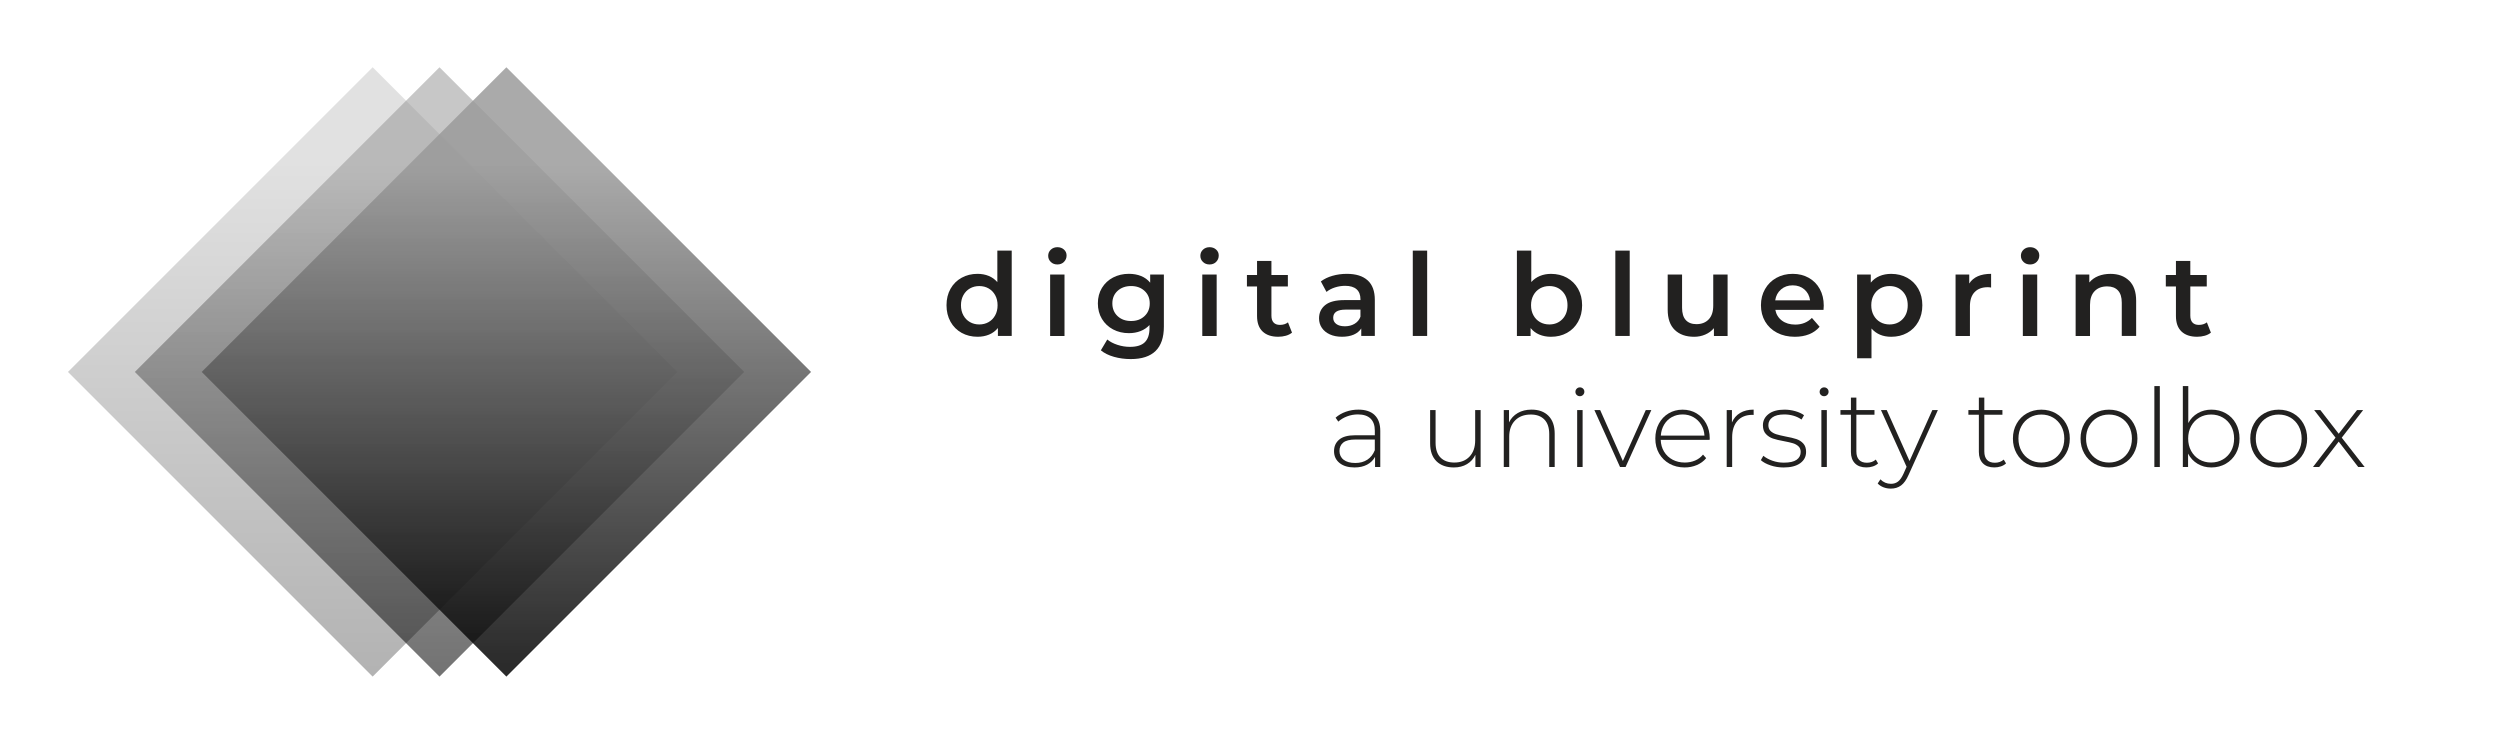
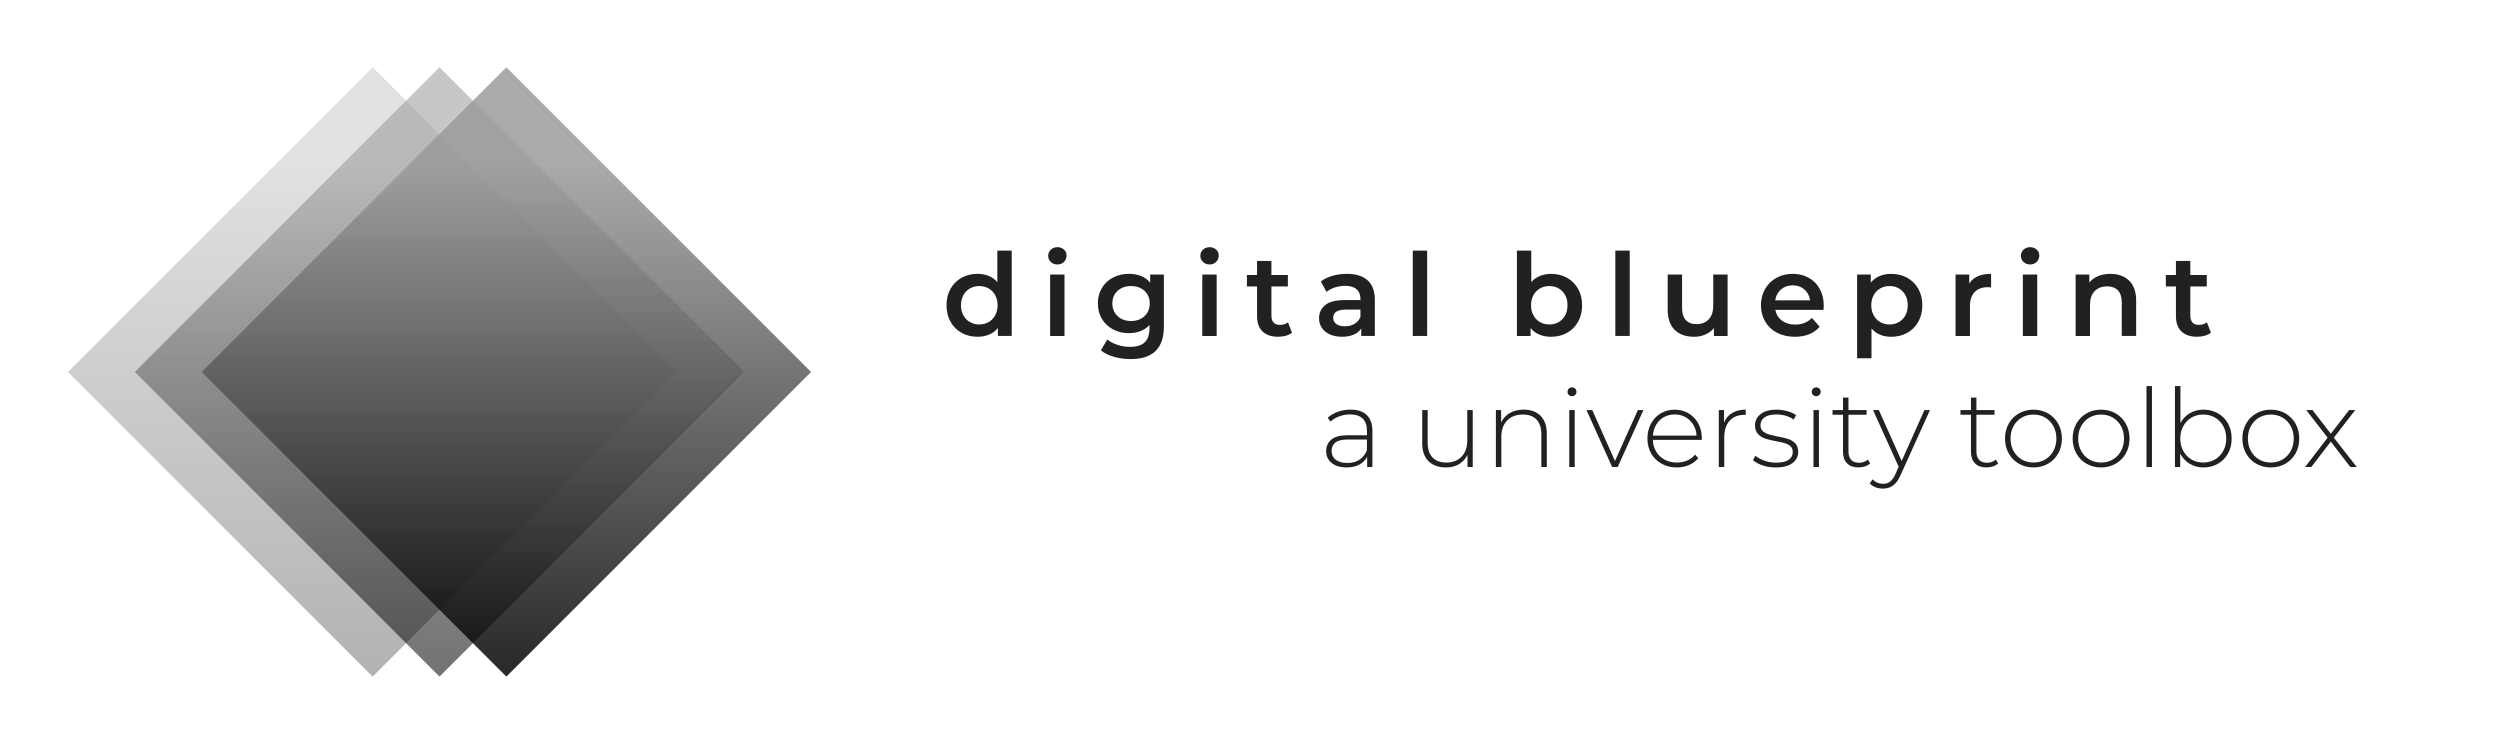
<svg xmlns="http://www.w3.org/2000/svg" xmlns:xlink="http://www.w3.org/1999/xlink" id="Ebene_1" data-name="Ebene 1" viewBox="0 0 1146 341">
  <defs>
    <linearGradient id="Unbenannter_Verlauf_127" data-name="Unbenannter Verlauf 127" x1="170.81" y1="-2695.84" x2="170.81" y2="-2975.16" gradientTransform="translate(-1954.97 2054.71) rotate(45)" gradientUnits="userSpaceOnUse">
      <stop offset=".01" stop-color="#000" />
      <stop offset=".84" stop-color="#999" />
    </linearGradient>
    <linearGradient id="Unbenannter_Verlauf_127-2" data-name="Unbenannter Verlauf 127" x1="201.47" y1="-2695.84" x2="201.47" y2="-2975.16" gradientTransform="translate(-1946 2033.03) rotate(45)" xlink:href="#Unbenannter_Verlauf_127" />
    <linearGradient id="Unbenannter_Verlauf_5" data-name="Unbenannter Verlauf 5" x1="232.13" y1="-2695.84" x2="232.13" y2="-2975.16" gradientTransform="translate(-1937.02 2011.36) rotate(45)" gradientUnits="userSpaceOnUse">
      <stop offset=".02" stop-color="#000" />
      <stop offset=".84" stop-color="#999" />
    </linearGradient>
  </defs>
  <g>
    <path d="M463.77,114.88v39.12h-6.33v-3.64c-1.09,1.34-2.43,2.34-4.03,3.01-1.6,.67-3.37,1-5.3,1-2.71,0-5.14-.6-7.3-1.79-2.16-1.2-3.86-2.89-5.09-5.09s-1.84-4.72-1.84-7.57,.61-5.36,1.84-7.54,2.93-3.87,5.09-5.06c2.16-1.2,4.6-1.79,7.3-1.79,1.86,0,3.57,.32,5.11,.95s2.87,1.58,3.96,2.85v-14.45h6.59Zm-10.6,32.77c1.27-.72,2.27-1.75,3.01-3.08s1.11-2.88,1.11-4.64-.37-3.3-1.11-4.64c-.74-1.33-1.74-2.36-3.01-3.08-1.26-.72-2.69-1.08-4.27-1.08s-3,.36-4.27,1.08-2.27,1.75-3.01,3.08c-.74,1.34-1.11,2.88-1.11,4.64s.37,3.3,1.11,4.64,1.74,2.36,3.01,3.08,2.69,1.08,4.27,1.08,3.01-.36,4.27-1.08Z" style="fill: #222120;" />
    <path d="M481.7,120.08c-.81-.76-1.21-1.7-1.21-2.82s.4-2.06,1.21-2.82c.81-.75,1.81-1.13,3.01-1.13s2.2,.36,3,1.08c.81,.72,1.21,1.63,1.21,2.72,0,1.16-.4,2.13-1.19,2.93s-1.8,1.19-3.03,1.19-2.2-.38-3.01-1.13Zm-.32,5.77h6.59v28.16h-6.59v-28.16Z" style="fill: #222120;" />
    <path d="M533.52,125.85v23.88c0,9.91-5.06,14.87-15.18,14.87-2.71,0-5.27-.34-7.7-1.03-2.42-.68-4.43-1.68-6.01-2.98l2.95-4.96c1.23,1.02,2.79,1.84,4.67,2.45,1.88,.62,3.79,.92,5.72,.92,3.09,0,5.36-.7,6.8-2.11,1.44-1.41,2.16-3.55,2.16-6.43v-1.48c-1.13,1.23-2.5,2.16-4.11,2.79-1.62,.63-3.39,.95-5.33,.95-2.67,0-5.09-.57-7.25-1.71-2.16-1.14-3.87-2.75-5.11-4.82-1.25-2.07-1.87-4.45-1.87-7.12s.62-5.04,1.87-7.09,2.95-3.65,5.11-4.77c2.16-1.12,4.58-1.69,7.25-1.69,2.04,0,3.89,.33,5.56,1,1.67,.67,3.07,1.69,4.19,3.06v-3.74h6.27Zm-8.88,19.06c1.6-1.49,2.4-3.44,2.4-5.83s-.8-4.27-2.4-5.75c-1.6-1.47-3.65-2.21-6.14-2.21s-4.6,.74-6.2,2.21c-1.6,1.48-2.4,3.39-2.4,5.75s.8,4.33,2.4,5.83,3.66,2.24,6.2,2.24,4.54-.75,6.14-2.24Z" style="fill: #222120;" />
    <path d="M551.45,120.08c-.81-.76-1.21-1.7-1.21-2.82s.4-2.06,1.21-2.82c.81-.75,1.81-1.13,3.01-1.13s2.2,.36,3,1.08c.81,.72,1.21,1.63,1.21,2.72,0,1.16-.4,2.13-1.19,2.93s-1.8,1.19-3.03,1.19-2.2-.38-3.01-1.13Zm-.32,5.77h6.59v28.16h-6.59v-28.16Z" style="fill: #222120;" />
    <path d="M592.26,152.48c-.77,.63-1.71,1.11-2.82,1.42s-2.28,.47-3.51,.47c-3.09,0-5.48-.81-7.17-2.43-1.69-1.62-2.53-3.97-2.53-7.07v-13.55h-4.64v-5.27h4.64v-6.43h6.59v6.43h7.54v5.27h-7.54v13.39c0,1.37,.33,2.42,1,3.14,.67,.72,1.63,1.08,2.9,1.08,1.48,0,2.71-.39,3.69-1.16l1.84,4.69Z" style="fill: #222120;" />
    <path d="M626.93,128.51c2.2,1.99,3.29,4.98,3.29,8.99v16.5h-6.22v-3.43c-.81,1.23-1.96,2.17-3.45,2.82-1.49,.65-3.3,.98-5.4,.98s-3.96-.36-5.54-1.08c-1.58-.72-2.8-1.72-3.67-3s-1.29-2.73-1.29-4.35c0-2.53,.94-4.56,2.82-6.09,1.88-1.53,4.84-2.29,8.88-2.29h7.28v-.42c0-1.97-.59-3.48-1.77-4.54-1.18-1.05-2.93-1.58-5.25-1.58-1.58,0-3.14,.25-4.67,.74-1.53,.49-2.82,1.18-3.88,2.05l-2.58-4.8c1.48-1.12,3.25-1.99,5.33-2.58,2.07-.6,4.27-.9,6.59-.9,4.15,0,7.32,.99,9.52,2.98Zm-6.01,19.93c1.28-.76,2.19-1.84,2.71-3.24v-3.27h-6.8c-3.8,0-5.69,1.25-5.69,3.74,0,1.2,.47,2.14,1.42,2.85s2.27,1.05,3.96,1.05,3.12-.38,4.4-1.13Z" style="fill: #222120;" />
    <path d="M647.62,114.88h6.59v39.12h-6.59v-39.12Z" style="fill: #222120;" />
    <path d="M718.3,127.33c2.16,1.2,3.86,2.88,5.09,5.06s1.85,4.69,1.85,7.54-.62,5.37-1.85,7.57-2.93,3.89-5.09,5.09c-2.16,1.2-4.61,1.79-7.35,1.79-1.93,0-3.7-.34-5.3-1-1.6-.67-2.94-1.67-4.03-3.01v3.64h-6.27v-39.12h6.59v14.39c1.12-1.23,2.45-2.16,3.98-2.79,1.53-.63,3.21-.95,5.04-.95,2.74,0,5.19,.6,7.35,1.79Zm-2.11,18.98c1.56-1.62,2.35-3.74,2.35-6.38s-.78-4.76-2.35-6.38c-1.56-1.62-3.56-2.42-5.98-2.42-1.58,0-3.01,.36-4.27,1.08-1.26,.72-2.27,1.75-3,3.08-.74,1.34-1.11,2.88-1.11,4.64s.37,3.3,1.11,4.64,1.74,2.36,3,3.08c1.27,.72,2.69,1.08,4.27,1.08,2.42,0,4.42-.81,5.98-2.43Z" style="fill: #222120;" />
    <path d="M740.47,114.88h6.59v39.12h-6.59v-39.12Z" style="fill: #222120;" />
    <path d="M791.93,125.85v28.16h-6.27v-3.59c-1.05,1.27-2.37,2.24-3.96,2.93-1.58,.69-3.29,1.03-5.11,1.03-3.76,0-6.72-1.05-8.88-3.14-2.16-2.09-3.24-5.19-3.24-9.3v-16.08h6.59v15.19c0,2.53,.57,4.42,1.71,5.67,1.14,1.25,2.77,1.87,4.88,1.87,2.35,0,4.23-.73,5.62-2.19s2.08-3.56,2.08-6.3v-14.24h6.59Z" style="fill: #222120;" />
    <path d="M835.9,142.04h-22.09c.39,2.07,1.4,3.72,3.03,4.93s3.66,1.82,6.09,1.82c3.09,0,5.64-1.02,7.65-3.06l3.53,4.06c-1.27,1.51-2.87,2.65-4.8,3.43-1.93,.77-4.11,1.16-6.54,1.16-3.09,0-5.82-.62-8.17-1.85s-4.17-2.94-5.46-5.14-1.92-4.68-1.92-7.46,.62-5.21,1.87-7.41,2.98-3.91,5.19-5.14c2.21-1.23,4.71-1.85,7.49-1.85s5.19,.61,7.36,1.82c2.16,1.21,3.85,2.92,5.06,5.12s1.82,4.74,1.82,7.62c0,.46-.04,1.11-.11,1.95Zm-19.48-9.36c-1.46,1.25-2.35,2.91-2.66,4.98h15.98c-.28-2.04-1.14-3.69-2.58-4.96-1.44-1.26-3.23-1.9-5.38-1.9s-3.89,.62-5.35,1.87Z" style="fill: #222120;" />
    <path d="M874.26,127.33c2.16,1.2,3.86,2.88,5.09,5.06s1.85,4.69,1.85,7.54-.62,5.37-1.85,7.57-2.93,3.89-5.09,5.09c-2.16,1.2-4.61,1.79-7.35,1.79-3.8,0-6.8-1.27-9.02-3.8v13.66h-6.59v-38.38h6.27v3.69c1.09-1.34,2.43-2.34,4.03-3.01s3.37-1,5.3-1c2.74,0,5.19,.6,7.35,1.79Zm-2.11,18.98c1.56-1.62,2.35-3.74,2.35-6.38s-.78-4.76-2.35-6.38c-1.56-1.62-3.56-2.42-5.98-2.42-1.58,0-3.01,.36-4.27,1.08-1.26,.72-2.27,1.75-3,3.08-.74,1.34-1.11,2.88-1.11,4.64s.37,3.3,1.11,4.64,1.74,2.36,3,3.08c1.27,.72,2.69,1.08,4.27,1.08,2.42,0,4.42-.81,5.98-2.43Z" style="fill: #222120;" />
    <path d="M912.72,125.53v6.28c-.56-.11-1.07-.16-1.53-.16-2.57,0-4.57,.75-6.01,2.24-1.44,1.49-2.16,3.65-2.16,6.46v13.66h-6.59v-28.16h6.27v4.11c1.9-2.95,5.24-4.43,10.02-4.43Z" style="fill: #222120;" />
    <path d="M927.59,120.08c-.81-.76-1.21-1.7-1.21-2.82s.4-2.06,1.21-2.82c.81-.75,1.81-1.13,3.01-1.13s2.2,.36,3,1.08c.81,.72,1.21,1.63,1.21,2.72,0,1.16-.4,2.13-1.19,2.93s-1.8,1.19-3.03,1.19-2.2-.38-3.01-1.13Zm-.32,5.77h6.59v28.16h-6.59v-28.16Z" style="fill: #222120;" />
    <path d="M975.99,128.64c2.14,2.07,3.22,5.15,3.22,9.23v16.13h-6.59v-15.29c0-2.46-.58-4.31-1.74-5.56s-2.81-1.87-4.96-1.87c-2.43,0-4.34,.73-5.75,2.19-1.41,1.46-2.11,3.56-2.11,6.3v14.24h-6.59v-28.16h6.27v3.64c1.09-1.3,2.46-2.29,4.11-2.95s3.51-1,5.59-1c3.55,0,6.4,1.04,8.54,3.11Z" style="fill: #222120;" />
    <path d="M1013.48,152.48c-.77,.63-1.71,1.11-2.82,1.42s-2.28,.47-3.51,.47c-3.09,0-5.48-.81-7.17-2.43-1.69-1.62-2.53-3.97-2.53-7.07v-13.55h-4.64v-5.27h4.64v-6.43h6.59v6.43h7.54v5.27h-7.54v13.39c0,1.37,.33,2.42,1,3.14,.67,.72,1.63,1.08,2.9,1.08,1.48,0,2.71-.39,3.69-1.16l1.84,4.69Z" style="fill: #222120;" />
  </g>
  <g>
-     <path d="M630.12,190.25c1.73,1.65,2.6,4.08,2.6,7.28v16.55h-2.4v-4.65c-.83,1.53-2.05,2.72-3.65,3.57-1.6,.85-3.52,1.28-5.75,1.28-2.9,0-5.19-.68-6.88-2.05s-2.52-3.17-2.52-5.4,.77-3.93,2.33-5.28c1.55-1.35,4.02-2.03,7.42-2.03h8.95v-2.1c0-2.43-.66-4.28-1.97-5.55-1.32-1.27-3.24-1.9-5.78-1.9-1.73,0-3.39,.3-4.97,.9-1.58,.6-2.92,1.4-4.02,2.4l-1.25-1.8c1.3-1.17,2.87-2.08,4.7-2.73,1.83-.65,3.75-.97,5.75-.97,3.23,0,5.72,.83,7.45,2.47Zm-3.33,20.48c1.52-1,2.66-2.45,3.42-4.35v-4.9h-8.9c-2.57,0-4.42,.47-5.58,1.4-1.15,.93-1.72,2.22-1.72,3.85s.63,3.04,1.9,4.02c1.27,.98,3.05,1.48,5.35,1.48,2.17,0,4.01-.5,5.52-1.5Z" style="fill: #222120;" />
-     <path d="M678.72,187.98v26.1h-2.4v-5.6c-.87,1.83-2.15,3.26-3.85,4.27-1.7,1.02-3.7,1.53-6,1.53-3.4,0-6.07-.95-8-2.85-1.93-1.9-2.9-4.63-2.9-8.2v-15.25h2.5v15.05c0,2.93,.75,5.17,2.25,6.7s3.62,2.3,6.35,2.3c2.93,0,5.26-.92,6.98-2.75,1.72-1.83,2.57-4.3,2.57-7.4v-13.9h2.5Z" style="fill: #222120;" />
-     <path d="M709.82,190.62c1.9,1.9,2.85,4.63,2.85,8.2v15.25h-2.5v-15.05c0-2.93-.74-5.17-2.22-6.7-1.48-1.53-3.56-2.3-6.22-2.3-3.07,0-5.48,.92-7.25,2.75-1.77,1.83-2.65,4.3-2.65,7.4v13.9h-2.5v-26.1h2.4v5.65c.9-1.83,2.24-3.27,4.02-4.3s3.89-1.55,6.33-1.55c3.27,0,5.85,.95,7.75,2.85Z" style="fill: #222120;" />
-     <path d="M722.77,181.05c-.4-.38-.6-.86-.6-1.43s.2-1.05,.6-1.45c.4-.4,.88-.6,1.45-.6s1.05,.19,1.45,.57c.4,.38,.6,.86,.6,1.43s-.2,1.05-.6,1.45-.88,.6-1.45,.6-1.05-.19-1.45-.57Zm.2,6.93h2.5v26.1h-2.5v-26.1Z" style="fill: #222120;" />
-     <path d="M756.97,187.98l-11.8,26.1h-2.55l-11.75-26.1h2.65l10.4,23.35,10.5-23.35h2.55Z" style="fill: #222120;" />
-     <path d="M783.72,201.62h-22.45c.07,2.04,.58,3.84,1.55,5.43,.97,1.58,2.27,2.81,3.92,3.68,1.65,.87,3.51,1.3,5.58,1.3,1.7,0,3.27-.31,4.72-.92s2.66-1.53,3.62-2.73l1.45,1.65c-1.13,1.37-2.56,2.42-4.28,3.15-1.72,.73-3.58,1.1-5.58,1.1-2.6,0-4.92-.57-6.95-1.7-2.03-1.13-3.62-2.7-4.78-4.7-1.15-2-1.72-4.28-1.72-6.85s.54-4.81,1.62-6.82c1.08-2.02,2.58-3.59,4.47-4.72,1.9-1.13,4.03-1.7,6.4-1.7s4.49,.56,6.38,1.68c1.88,1.12,3.37,2.67,4.45,4.67s1.62,4.27,1.62,6.8l-.05,.7Zm-17.35-10.42c-1.47,.82-2.64,1.97-3.53,3.45-.88,1.48-1.39,3.16-1.52,5.03h20c-.1-1.87-.6-3.53-1.5-5-.9-1.47-2.08-2.62-3.55-3.45-1.47-.83-3.12-1.25-4.95-1.25s-3.48,.41-4.95,1.22Z" style="fill: #222120;" />
-     <path d="M797.67,189.3c1.7-1.02,3.77-1.53,6.2-1.53v2.45l-.6-.05c-2.9,0-5.17,.91-6.8,2.72-1.63,1.82-2.45,4.34-2.45,7.58v13.6h-2.5v-26.1h2.4v5.7c.8-1.9,2.05-3.36,3.75-4.38Z" style="fill: #222120;" />
-     <path d="M811.62,213.33c-1.9-.63-3.38-1.43-4.45-2.4l1.15-2c1.07,.9,2.44,1.65,4.12,2.25s3.44,.9,5.28,.9c2.63,0,4.58-.43,5.83-1.3,1.25-.87,1.88-2.07,1.88-3.6,0-1.1-.34-1.97-1.03-2.6-.68-.63-1.53-1.1-2.53-1.4s-2.38-.62-4.15-.95c-2.07-.37-3.73-.77-5-1.2-1.27-.43-2.35-1.13-3.25-2.1s-1.35-2.3-1.35-4c0-2.07,.86-3.78,2.57-5.12s4.16-2.03,7.33-2.03c1.67,0,3.32,.23,4.95,.7,1.63,.47,2.97,1.08,4,1.85l-1.15,2c-1.07-.77-2.28-1.35-3.65-1.75-1.37-.4-2.77-.6-4.2-.6-2.43,0-4.27,.45-5.5,1.35-1.23,.9-1.85,2.08-1.85,3.55,0,1.17,.35,2.08,1.05,2.73,.7,.65,1.56,1.13,2.58,1.45,1.02,.32,2.44,.66,4.27,1.03,2.03,.37,3.67,.76,4.92,1.17,1.25,.42,2.31,1.09,3.17,2.03,.87,.93,1.3,2.22,1.3,3.85,0,2.17-.9,3.9-2.7,5.2-1.8,1.3-4.33,1.95-7.6,1.95-2.1,0-4.1-.32-6-.95Z" style="fill: #222120;" />
-     <path d="M834.72,181.05c-.4-.38-.6-.86-.6-1.43s.2-1.05,.6-1.45c.4-.4,.88-.6,1.45-.6s1.05,.19,1.45,.57c.4,.38,.6,.86,.6,1.43s-.2,1.05-.6,1.45-.88,.6-1.45,.6-1.05-.19-1.45-.57Zm.2,6.93h2.5v26.1h-2.5v-26.1Z" style="fill: #222120;" />
-     <path d="M860.92,212.42c-.63,.6-1.42,1.06-2.38,1.38s-1.94,.47-2.98,.47c-2.27,0-4.02-.62-5.25-1.88-1.23-1.25-1.85-2.99-1.85-5.22v-17.05h-4.8v-2.15h4.8v-5.7h2.5v5.7h8.3v2.15h-8.3v16.8c0,1.7,.41,2.99,1.23,3.88,.82,.88,2.02,1.32,3.62,1.32s2.98-.48,4.05-1.45l1.05,1.75Z" style="fill: #222120;" />
-     <path d="M888.32,187.98l-13.4,29.65c-1,2.3-2.16,3.93-3.47,4.9-1.32,.97-2.88,1.45-4.67,1.45-1.2,0-2.33-.2-3.38-.6-1.05-.4-1.94-.98-2.67-1.75l1.25-1.9c1.33,1.37,2.95,2.05,4.85,2.05,1.27,0,2.35-.35,3.25-1.05,.9-.7,1.73-1.9,2.5-3.6l1.4-3.15-11.75-26h2.65l10.45,23.35,10.45-23.35h2.55Z" style="fill: #222120;" />
-     <path d="M919.57,212.42c-.63,.6-1.42,1.06-2.38,1.38s-1.94,.47-2.98,.47c-2.27,0-4.02-.62-5.25-1.88-1.23-1.25-1.85-2.99-1.85-5.22v-17.05h-4.8v-2.15h4.8v-5.7h2.5v5.7h8.3v2.15h-8.3v16.8c0,1.7,.41,2.99,1.23,3.88,.82,.88,2.02,1.32,3.62,1.32s2.98-.48,4.05-1.45l1.05,1.75Z" style="fill: #222120;" />
-     <path d="M929.09,212.58c-1.98-1.13-3.54-2.71-4.67-4.72-1.13-2.02-1.7-4.29-1.7-6.83s.57-4.81,1.7-6.82c1.13-2.02,2.69-3.59,4.67-4.72,1.98-1.13,4.21-1.7,6.67-1.7s4.69,.57,6.67,1.7c1.98,1.13,3.54,2.71,4.67,4.72,1.13,2.02,1.7,4.29,1.7,6.82s-.57,4.81-1.7,6.83c-1.13,2.02-2.69,3.59-4.67,4.72-1.98,1.13-4.21,1.7-6.67,1.7s-4.69-.57-6.67-1.7Zm12.05-1.95c1.58-.93,2.83-2.23,3.75-3.9,.92-1.67,1.38-3.57,1.38-5.7s-.46-4.03-1.38-5.7c-.92-1.67-2.17-2.97-3.75-3.9-1.58-.93-3.38-1.4-5.38-1.4s-3.79,.47-5.38,1.4c-1.58,.93-2.83,2.23-3.75,3.9-.92,1.67-1.38,3.57-1.38,5.7s.46,4.03,1.38,5.7c.92,1.67,2.17,2.97,3.75,3.9,1.58,.93,3.38,1.4,5.38,1.4s3.79-.47,5.38-1.4Z" style="fill: #222120;" />
-     <path d="M960.09,212.58c-1.98-1.13-3.54-2.71-4.67-4.72-1.13-2.02-1.7-4.29-1.7-6.83s.57-4.81,1.7-6.82c1.13-2.02,2.69-3.59,4.67-4.72,1.98-1.13,4.21-1.7,6.67-1.7s4.69,.57,6.67,1.7c1.98,1.13,3.54,2.71,4.67,4.72,1.13,2.02,1.7,4.29,1.7,6.82s-.57,4.81-1.7,6.83c-1.13,2.02-2.69,3.59-4.67,4.72-1.98,1.13-4.21,1.7-6.67,1.7s-4.69-.57-6.67-1.7Zm12.05-1.95c1.58-.93,2.83-2.23,3.75-3.9,.92-1.67,1.38-3.57,1.38-5.7s-.46-4.03-1.38-5.7c-.92-1.67-2.17-2.97-3.75-3.9-1.58-.93-3.38-1.4-5.38-1.4s-3.79,.47-5.38,1.4c-1.58,.93-2.83,2.23-3.75,3.9-.92,1.67-1.38,3.57-1.38,5.7s.46,4.03,1.38,5.7c.92,1.67,2.17,2.97,3.75,3.9,1.58,.93,3.38,1.4,5.38,1.4s3.79-.47,5.38-1.4Z" style="fill: #222120;" />
-     <path d="M987.56,176.98h2.5v37.1h-2.5v-37.1Z" style="fill: #222120;" />
-     <path d="M1020.31,189.45c1.97,1.12,3.51,2.68,4.62,4.7,1.12,2.02,1.67,4.31,1.67,6.88s-.56,4.85-1.67,6.85c-1.12,2-2.66,3.57-4.62,4.7-1.97,1.13-4.17,1.7-6.6,1.7s-4.44-.56-6.32-1.67c-1.88-1.12-3.34-2.68-4.38-4.68v6.15h-2.4v-37.1h2.5v16.95c1.03-1.93,2.48-3.44,4.35-4.53,1.87-1.08,3.95-1.62,6.25-1.62,2.43,0,4.63,.56,6.6,1.68Zm-1.35,21.17c1.6-.93,2.86-2.23,3.78-3.9,.92-1.67,1.38-3.57,1.38-5.7s-.46-4.03-1.38-5.7c-.92-1.67-2.17-2.97-3.78-3.9-1.6-.93-3.4-1.4-5.4-1.4s-3.79,.47-5.38,1.4c-1.58,.93-2.83,2.23-3.75,3.9-.92,1.67-1.38,3.57-1.38,5.7s.46,4.03,1.38,5.7c.92,1.67,2.17,2.97,3.75,3.9,1.58,.93,3.38,1.4,5.38,1.4s3.8-.47,5.4-1.4Z" style="fill: #222120;" />
-     <path d="M1037.89,212.58c-1.98-1.13-3.54-2.71-4.67-4.72-1.13-2.02-1.7-4.29-1.7-6.83s.57-4.81,1.7-6.82c1.13-2.02,2.69-3.59,4.67-4.72,1.98-1.13,4.21-1.7,6.67-1.7s4.69,.57,6.67,1.7c1.98,1.13,3.54,2.71,4.67,4.72,1.13,2.02,1.7,4.29,1.7,6.82s-.57,4.81-1.7,6.83c-1.13,2.02-2.69,3.59-4.67,4.72-1.98,1.13-4.21,1.7-6.67,1.7s-4.69-.57-6.67-1.7Zm12.05-1.95c1.58-.93,2.83-2.23,3.75-3.9,.92-1.67,1.38-3.57,1.38-5.7s-.46-4.03-1.38-5.7c-.92-1.67-2.17-2.97-3.75-3.9-1.58-.93-3.38-1.4-5.38-1.4s-3.79,.47-5.38,1.4c-1.58,.93-2.83,2.23-3.75,3.9-.92,1.67-1.38,3.57-1.38,5.7s.46,4.03,1.38,5.7c.92,1.67,2.17,2.97,3.75,3.9,1.58,.93,3.38,1.4,5.38,1.4s3.79-.47,5.38-1.4Z" style="fill: #222120;" />
-     <path d="M1081.01,214.08l-8.95-11.65-8.95,11.65h-2.85l10.35-13.45-9.8-12.65h2.85l8.4,10.85,8.4-10.85h2.8l-9.8,12.65,10.5,13.45h-2.95Z" style="fill: #222120;" />
+     <path d="M626.51,190.25c1.73,1.65,2.6,4.08,2.6,7.28v16.55h-2.4v-4.65c-.83,1.53-2.05,2.72-3.65,3.57-1.6,.85-3.52,1.28-5.75,1.28-2.9,0-5.19-.68-6.88-2.05s-2.52-3.17-2.52-5.4,.77-3.93,2.33-5.28c1.55-1.35,4.02-2.03,7.42-2.03h8.95v-2.1c0-2.43-.66-4.28-1.97-5.55-1.32-1.27-3.24-1.9-5.78-1.9-1.73,0-3.39,.3-4.97,.9-1.58,.6-2.92,1.4-4.02,2.4l-1.25-1.8c1.3-1.17,2.87-2.08,4.7-2.73,1.83-.65,3.75-.97,5.75-.97,3.23,0,5.72,.83,7.45,2.47Zm-3.33,20.48c1.52-1,2.66-2.45,3.42-4.35v-4.9h-8.9c-2.57,0-4.42,.47-5.58,1.4-1.15,.93-1.72,2.22-1.72,3.85s.63,3.04,1.9,4.02c1.27,.98,3.05,1.48,5.35,1.48,2.17,0,4.01-.5,5.52-1.5Z" style="fill: #222120;" />
+     <path d="M675.1,187.98v26.1h-2.4v-5.6c-.87,1.83-2.15,3.26-3.85,4.27-1.7,1.02-3.7,1.53-6,1.53-3.4,0-6.07-.95-8-2.85-1.93-1.9-2.9-4.63-2.9-8.2v-15.25h2.5v15.05c0,2.93,.75,5.17,2.25,6.7s3.62,2.3,6.35,2.3c2.93,0,5.26-.92,6.98-2.75,1.72-1.83,2.57-4.3,2.57-7.4v-13.9h2.5Z" style="fill: #222120;" />
+     <path d="M706.2,190.62c1.9,1.9,2.85,4.63,2.85,8.2v15.25h-2.5v-15.05c0-2.93-.74-5.17-2.22-6.7-1.48-1.53-3.56-2.3-6.22-2.3-3.07,0-5.48,.92-7.25,2.75-1.77,1.83-2.65,4.3-2.65,7.4v13.9h-2.5v-26.1h2.4v5.65c.9-1.83,2.24-3.27,4.02-4.3s3.89-1.55,6.33-1.55c3.27,0,5.85,.95,7.75,2.85Z" style="fill: #222120;" />
+     <path d="M719.15,181.05c-.4-.38-.6-.86-.6-1.43s.2-1.05,.6-1.45c.4-.4,.88-.6,1.45-.6s1.05,.19,1.45,.57c.4,.38,.6,.86,.6,1.43s-.2,1.05-.6,1.45-.88,.6-1.45,.6-1.05-.19-1.45-.57Zm.2,6.93h2.5v26.1h-2.5v-26.1Z" style="fill: #222120;" />
+     <path d="M753.35,187.98l-11.8,26.1h-2.55l-11.75-26.1h2.65l10.4,23.35,10.5-23.35h2.55Z" style="fill: #222120;" />
+     <path d="M780.1,201.62h-22.45c.07,2.04,.58,3.84,1.55,5.43,.97,1.58,2.27,2.81,3.92,3.68,1.65,.87,3.51,1.3,5.58,1.3,1.7,0,3.27-.31,4.72-.92s2.66-1.53,3.62-2.73l1.45,1.65c-1.13,1.37-2.56,2.42-4.28,3.15-1.72,.73-3.58,1.1-5.58,1.1-2.6,0-4.92-.57-6.95-1.7-2.03-1.13-3.62-2.7-4.78-4.7-1.15-2-1.72-4.28-1.72-6.85s.54-4.81,1.62-6.82c1.08-2.02,2.58-3.59,4.47-4.72,1.9-1.13,4.03-1.7,6.4-1.7s4.49,.56,6.38,1.68c1.88,1.12,3.37,2.67,4.45,4.67s1.62,4.27,1.62,6.8l-.05,.7Zm-17.35-10.42c-1.47,.82-2.64,1.97-3.53,3.45-.88,1.48-1.39,3.16-1.52,5.03h20c-.1-1.87-.6-3.53-1.5-5-.9-1.47-2.08-2.62-3.55-3.45-1.47-.83-3.12-1.25-4.95-1.25s-3.48,.41-4.95,1.22Z" style="fill: #222120;" />
+     <path d="M794.05,189.3c1.7-1.02,3.77-1.53,6.2-1.53v2.45l-.6-.05c-2.9,0-5.17,.91-6.8,2.72-1.63,1.82-2.45,4.34-2.45,7.58v13.6h-2.5v-26.1h2.4v5.7c.8-1.9,2.05-3.36,3.75-4.38Z" style="fill: #222120;" />
+     <path d="M808,213.33c-1.9-.63-3.38-1.43-4.45-2.4l1.15-2c1.07,.9,2.44,1.65,4.12,2.25s3.44,.9,5.28,.9c2.63,0,4.58-.43,5.83-1.3,1.25-.87,1.88-2.07,1.88-3.6,0-1.1-.34-1.97-1.03-2.6-.68-.63-1.53-1.1-2.53-1.4s-2.38-.62-4.15-.95c-2.07-.37-3.73-.77-5-1.2-1.27-.43-2.35-1.13-3.25-2.1s-1.35-2.3-1.35-4c0-2.07,.86-3.78,2.57-5.12s4.16-2.03,7.33-2.03c1.67,0,3.32,.23,4.95,.7,1.63,.47,2.97,1.08,4,1.85l-1.15,2c-1.07-.77-2.28-1.35-3.65-1.75-1.37-.4-2.77-.6-4.2-.6-2.43,0-4.27,.45-5.5,1.35-1.23,.9-1.85,2.08-1.85,3.55,0,1.17,.35,2.08,1.05,2.73,.7,.65,1.56,1.13,2.58,1.45,1.02,.32,2.44,.66,4.27,1.03,2.03,.37,3.67,.76,4.92,1.17,1.25,.42,2.31,1.09,3.17,2.03,.87,.93,1.3,2.22,1.3,3.85,0,2.17-.9,3.9-2.7,5.2-1.8,1.3-4.33,1.95-7.6,1.95-2.1,0-4.1-.32-6-.95Z" style="fill: #222120;" />
+     <path d="M831.1,181.05c-.4-.38-.6-.86-.6-1.43s.2-1.05,.6-1.45c.4-.4,.88-.6,1.45-.6s1.05,.19,1.45,.57c.4,.38,.6,.86,.6,1.43s-.2,1.05-.6,1.45-.88,.6-1.45,.6-1.05-.19-1.45-.57Zm.2,6.93h2.5v26.1h-2.5v-26.1Z" style="fill: #222120;" />
+     <path d="M857.3,212.42c-.63,.6-1.42,1.06-2.38,1.38s-1.94,.47-2.98,.47c-2.27,0-4.02-.62-5.25-1.88-1.23-1.25-1.85-2.99-1.85-5.22v-17.05h-4.8v-2.15h4.8v-5.7h2.5v5.7h8.3v2.15h-8.3v16.8c0,1.7,.41,2.99,1.23,3.88,.82,.88,2.02,1.32,3.62,1.32s2.98-.48,4.05-1.45l1.05,1.75Z" style="fill: #222120;" />
+     <path d="M884.7,187.98l-13.4,29.65c-1,2.3-2.16,3.93-3.47,4.9-1.32,.97-2.88,1.45-4.67,1.45-1.2,0-2.33-.2-3.38-.6-1.05-.4-1.94-.98-2.67-1.75l1.25-1.9c1.33,1.37,2.95,2.05,4.85,2.05,1.27,0,2.35-.35,3.25-1.05,.9-.7,1.73-1.9,2.5-3.6l1.4-3.15-11.75-26h2.65l10.45,23.35,10.45-23.35h2.55Z" style="fill: #222120;" />
+     <path d="M915.95,212.42c-.63,.6-1.42,1.06-2.38,1.38s-1.94,.47-2.98,.47c-2.27,0-4.02-.62-5.25-1.88-1.23-1.25-1.85-2.99-1.85-5.22v-17.05h-4.8v-2.15h4.8v-5.7h2.5v5.7h8.3v2.15h-8.3v16.8c0,1.7,.41,2.99,1.23,3.88,.82,.88,2.02,1.32,3.62,1.32s2.98-.48,4.05-1.45l1.05,1.75Z" style="fill: #222120;" />
+     <path d="M925.47,212.58c-1.98-1.13-3.54-2.71-4.67-4.72-1.13-2.02-1.7-4.29-1.7-6.83s.57-4.81,1.7-6.82c1.13-2.02,2.69-3.59,4.67-4.72,1.98-1.13,4.21-1.7,6.67-1.7s4.69,.57,6.67,1.7c1.98,1.13,3.54,2.71,4.67,4.72,1.13,2.02,1.7,4.29,1.7,6.82s-.57,4.81-1.7,6.83c-1.13,2.02-2.69,3.59-4.67,4.72-1.98,1.13-4.21,1.7-6.67,1.7s-4.69-.57-6.67-1.7Zm12.05-1.95c1.58-.93,2.83-2.23,3.75-3.9,.92-1.67,1.38-3.57,1.38-5.7s-.46-4.03-1.38-5.7c-.92-1.67-2.17-2.97-3.75-3.9-1.58-.93-3.38-1.4-5.38-1.4s-3.79,.47-5.38,1.4c-1.58,.93-2.83,2.23-3.75,3.9-.92,1.67-1.38,3.57-1.38,5.7s.46,4.03,1.38,5.7c.92,1.67,2.17,2.97,3.75,3.9,1.58,.93,3.38,1.4,5.38,1.4s3.79-.47,5.38-1.4Z" style="fill: #222120;" />
+     <path d="M956.47,212.58c-1.98-1.13-3.54-2.71-4.67-4.72-1.13-2.02-1.7-4.29-1.7-6.83s.57-4.81,1.7-6.82c1.13-2.02,2.69-3.59,4.67-4.72,1.98-1.13,4.21-1.7,6.67-1.7s4.69,.57,6.67,1.7c1.98,1.13,3.54,2.71,4.67,4.72,1.13,2.02,1.7,4.29,1.7,6.82s-.57,4.81-1.7,6.83c-1.13,2.02-2.69,3.59-4.67,4.72-1.98,1.13-4.21,1.7-6.67,1.7s-4.69-.57-6.67-1.7Zm12.05-1.95c1.58-.93,2.83-2.23,3.75-3.9,.92-1.67,1.38-3.57,1.38-5.7s-.46-4.03-1.38-5.7c-.92-1.67-2.17-2.97-3.75-3.9-1.58-.93-3.38-1.4-5.38-1.4s-3.79,.47-5.38,1.4c-1.58,.93-2.83,2.23-3.75,3.9-.92,1.67-1.38,3.57-1.38,5.7s.46,4.03,1.38,5.7c.92,1.67,2.17,2.97,3.75,3.9,1.58,.93,3.38,1.4,5.38,1.4s3.79-.47,5.38-1.4Z" style="fill: #222120;" />
+     <path d="M983.95,176.98h2.5v37.1h-2.5v-37.1Z" style="fill: #222120;" />
+     <path d="M1016.7,189.45c1.97,1.12,3.51,2.68,4.62,4.7,1.12,2.02,1.67,4.31,1.67,6.88s-.56,4.85-1.67,6.85c-1.12,2-2.66,3.57-4.62,4.7-1.97,1.13-4.17,1.7-6.6,1.7s-4.44-.56-6.32-1.67c-1.88-1.12-3.34-2.68-4.38-4.68v6.15h-2.4v-37.1h2.5v16.95c1.03-1.93,2.48-3.44,4.35-4.53,1.87-1.08,3.95-1.62,6.25-1.62,2.43,0,4.63,.56,6.6,1.68Zm-1.35,21.17c1.6-.93,2.86-2.23,3.78-3.9,.92-1.67,1.38-3.57,1.38-5.7s-.46-4.03-1.38-5.7c-.92-1.67-2.17-2.97-3.78-3.9-1.6-.93-3.4-1.4-5.4-1.4s-3.79,.47-5.38,1.4c-1.58,.93-2.83,2.23-3.75,3.9-.92,1.67-1.38,3.57-1.38,5.7s.46,4.03,1.38,5.7c.92,1.67,2.17,2.97,3.75,3.9,1.58,.93,3.38,1.4,5.38,1.4s3.8-.47,5.4-1.4Z" style="fill: #222120;" />
+     <path d="M1034.27,212.58c-1.98-1.13-3.54-2.71-4.67-4.72-1.13-2.02-1.7-4.29-1.7-6.83s.57-4.81,1.7-6.82c1.13-2.02,2.69-3.59,4.67-4.72,1.98-1.13,4.21-1.7,6.67-1.7s4.69,.57,6.67,1.7c1.98,1.13,3.54,2.71,4.67,4.72,1.13,2.02,1.7,4.29,1.7,6.82s-.57,4.81-1.7,6.83c-1.13,2.02-2.69,3.59-4.67,4.72-1.98,1.13-4.21,1.7-6.67,1.7s-4.69-.57-6.67-1.7Zm12.05-1.95c1.58-.93,2.83-2.23,3.75-3.9,.92-1.67,1.38-3.57,1.38-5.7s-.46-4.03-1.38-5.7c-.92-1.67-2.17-2.97-3.75-3.9-1.58-.93-3.38-1.4-5.38-1.4s-3.79,.47-5.38,1.4c-1.58,.93-2.83,2.23-3.75,3.9-.92,1.67-1.38,3.57-1.38,5.7s.46,4.03,1.38,5.7c.92,1.67,2.17,2.97,3.75,3.9,1.58,.93,3.38,1.4,5.38,1.4s3.79-.47,5.38-1.4Z" style="fill: #222120;" />
+     <path d="M1077.39,214.08l-8.95-11.65-8.95,11.65h-2.85l10.35-13.45-9.8-12.65h2.85l8.4,10.85,8.4-10.85h2.8l-9.8,12.65,10.5,13.45h-2.95Z" style="fill: #222120;" />
  </g>
  <g>
    <rect x="72.06" y="71.74" width="197.51" height="197.51" transform="translate(-70.53 170.72) rotate(-45)" style="fill: url(#Unbenannter_Verlauf_127); opacity: .3;" />
    <rect x="102.71" y="71.74" width="197.51" height="197.51" transform="translate(-61.55 192.4) rotate(-45)" style="fill: url(#Unbenannter_Verlauf_127-2); opacity: .55;" />
    <rect x="133.37" y="71.74" width="197.51" height="197.51" transform="translate(-52.57 214.08) rotate(-45)" style="fill: url(#Unbenannter_Verlauf_5); opacity: .83;" />
  </g>
</svg>
